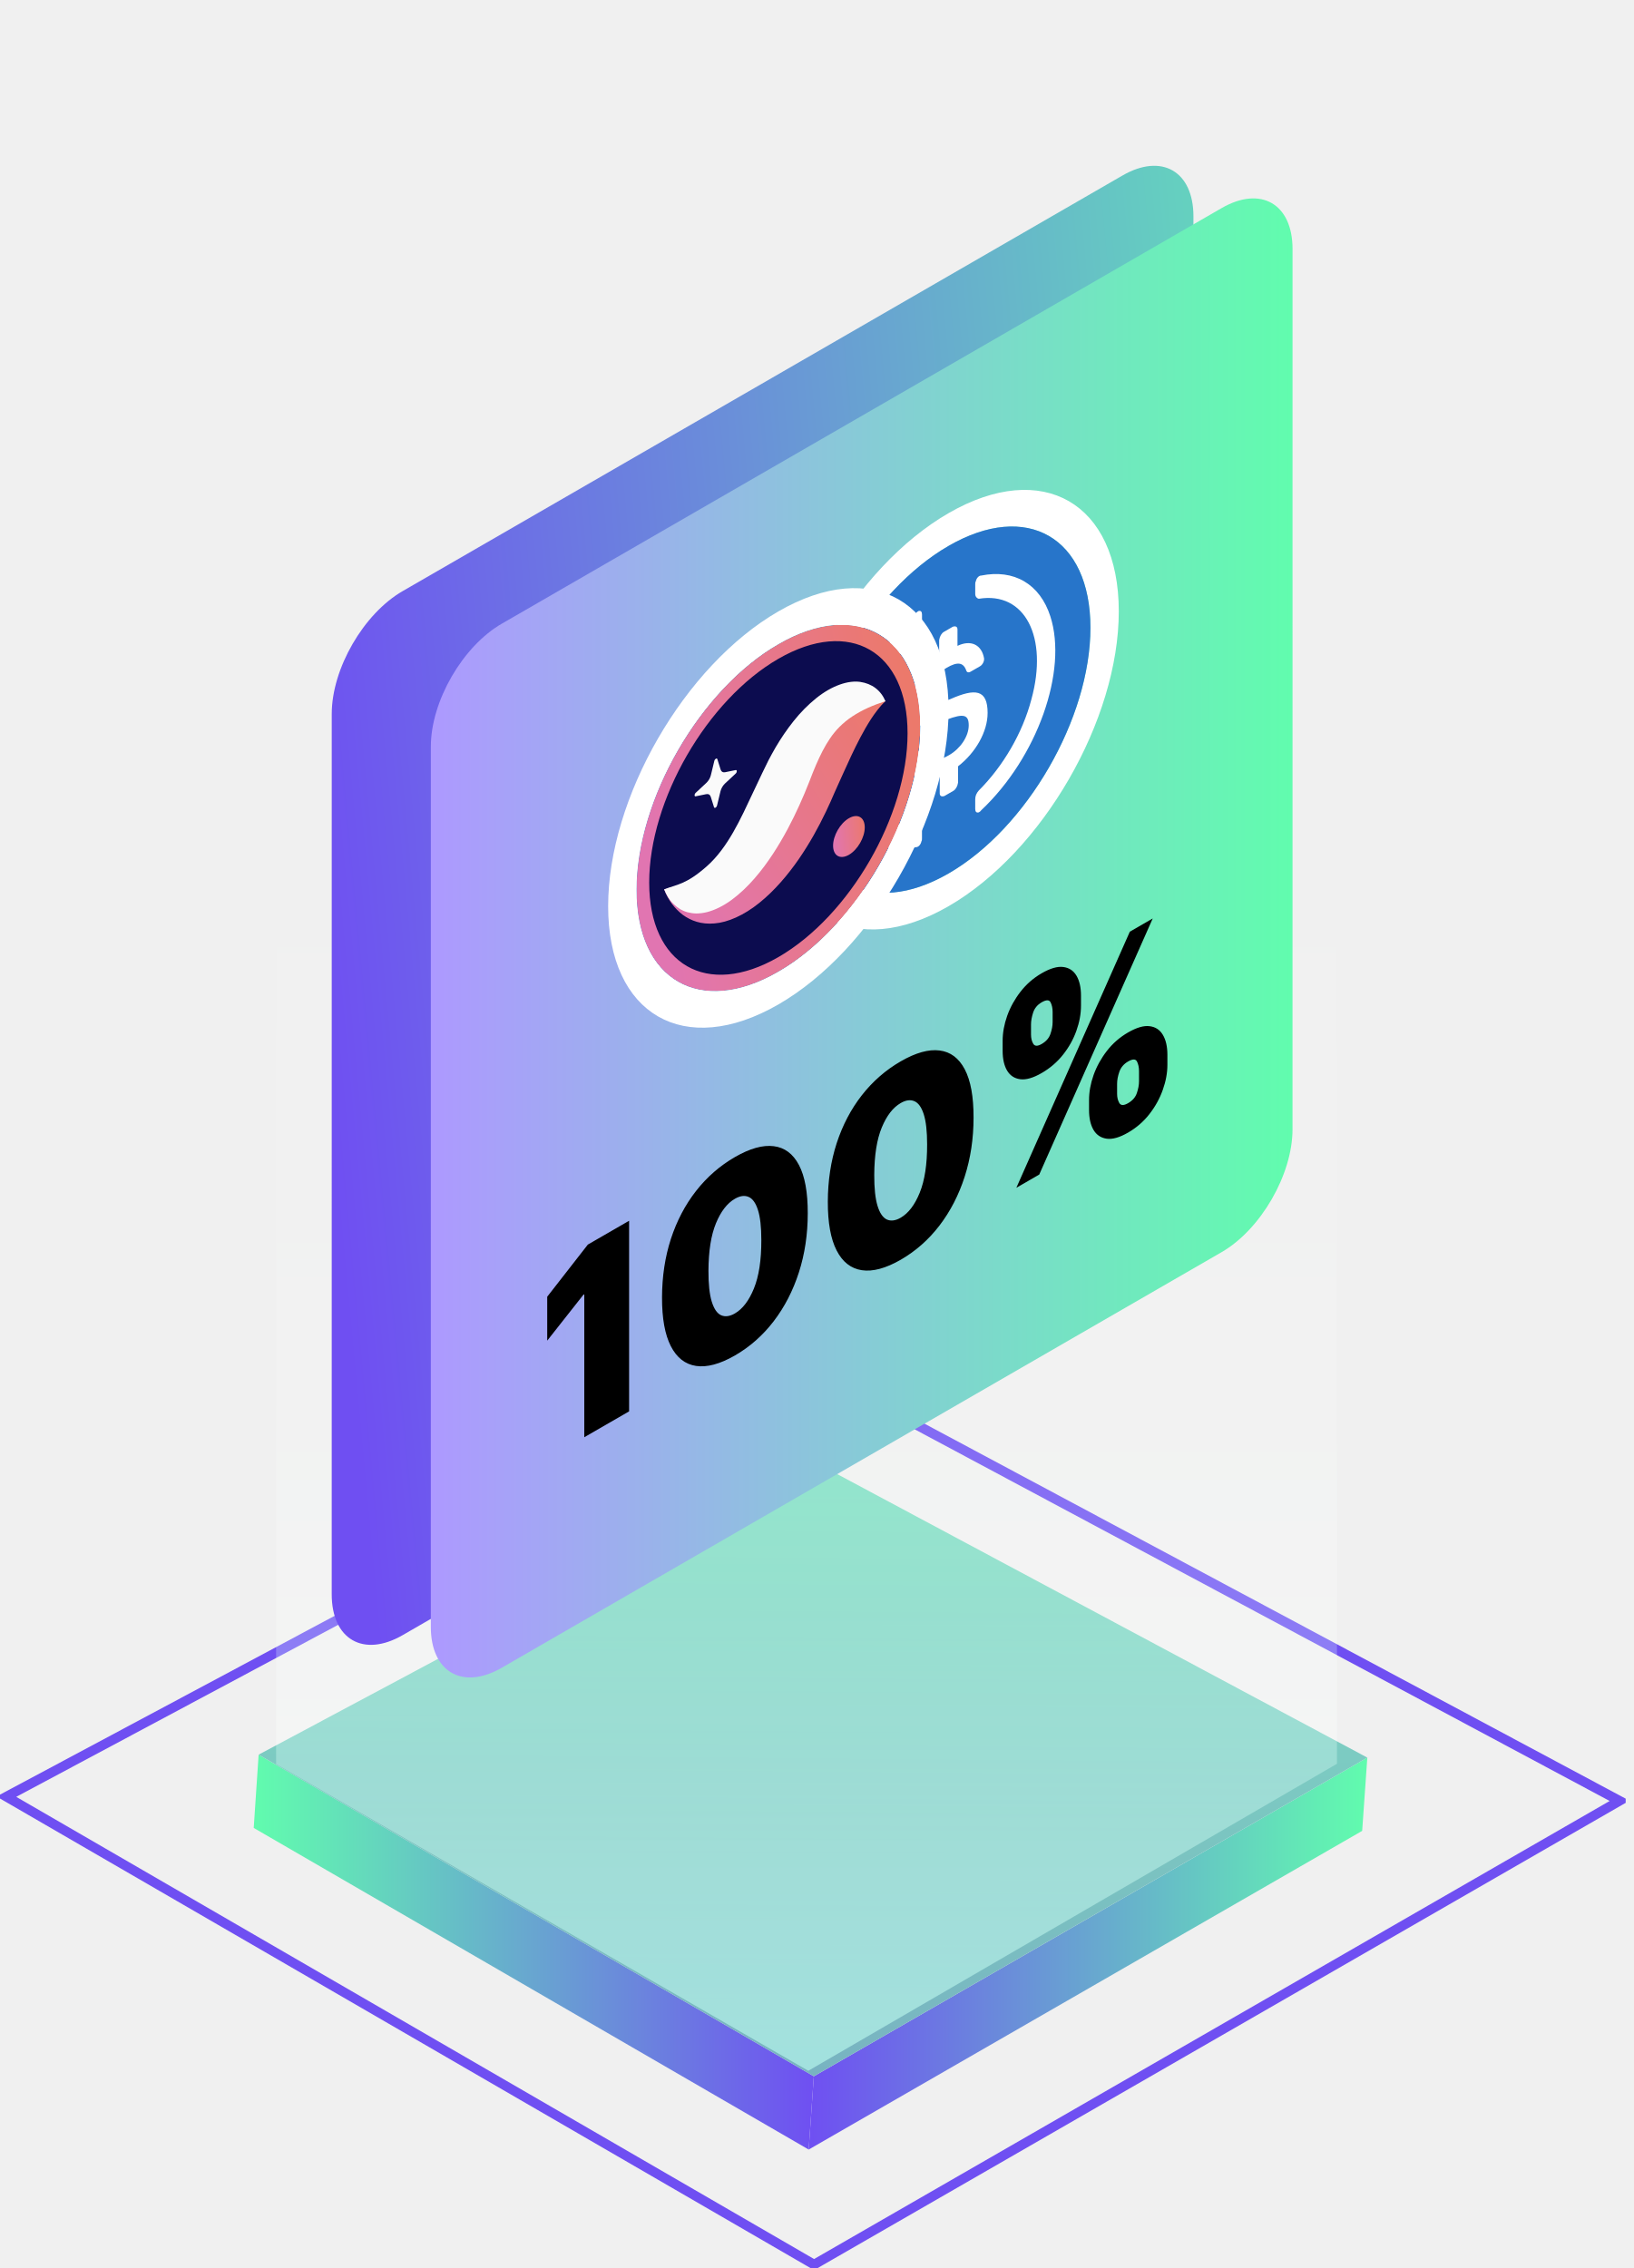
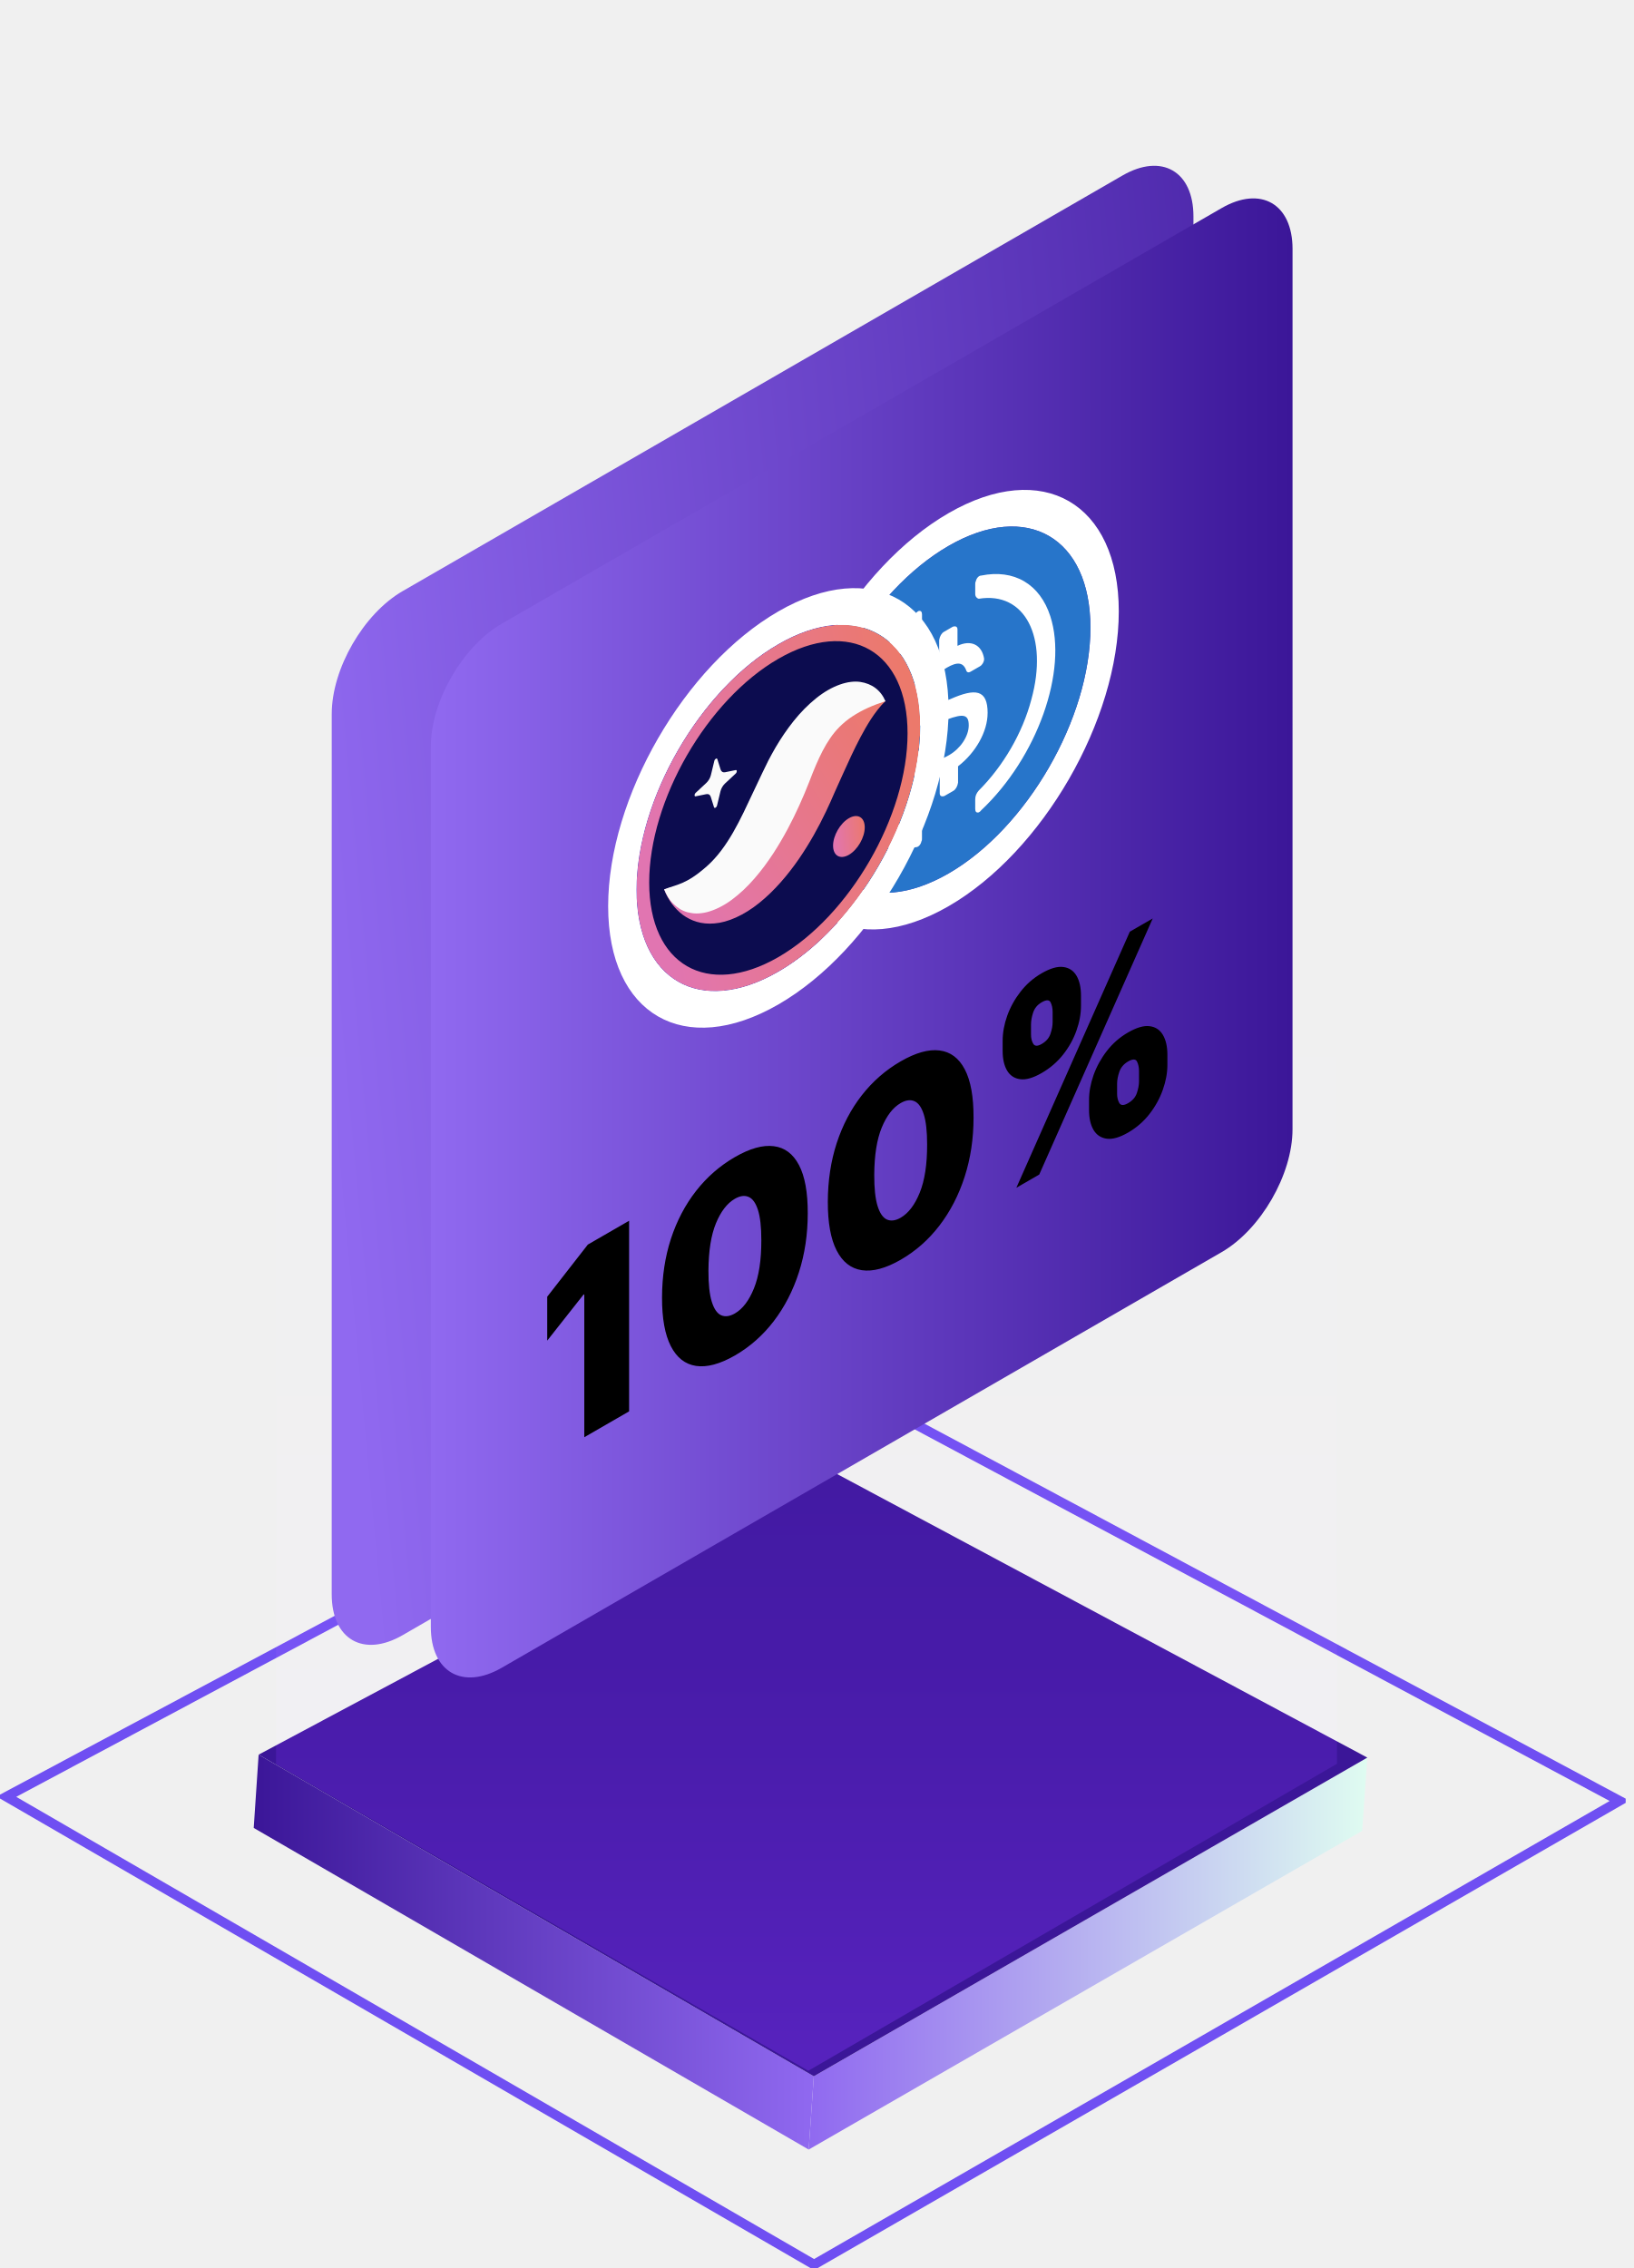
<svg xmlns="http://www.w3.org/2000/svg" width="170" height="236" viewBox="0 0 170 236" fill="none">
-   <g clip-path="url(#clip0_173_110)">
+   <g clip-path="url(#clip0_2506_22078)">
    <path d="M0.663 186.955L84.703 235.644L168.513 187.387L84.218 142.307L0.663 186.955Z" stroke="#6F4FF2" stroke-miterlimit="10" />
-     <path d="M142.267 182.889L141.732 190.513L84.142 223.675L84.677 216.052L142.267 182.889Z" fill="url(#paint0_linear_173_110)" />
-     <path d="M84.677 216.051L84.142 223.675L26.399 190.208L26.909 182.584L84.677 216.051Z" fill="url(#paint1_linear_173_110)" />
-     <path d="M26.909 182.584L84.677 216.052L142.267 182.889L84.346 151.912L26.909 182.584Z" fill="url(#paint2_linear_173_110)" />
-     <path style="mix-blend-mode:screen" d="M83.767 45L28.727 76.946V183.566L84.103 215.478L139.109 183.532V76.946L83.767 45Z" fill="url(#paint3_linear_173_110)" />
-     <rect width="103.53" height="108.642" rx="8.522" transform="matrix(0.866009 -0.500028 -3.18609e-05 1 34.5176 65.7676)" fill="url(#paint4_linear_173_110)" />
-     <rect width="103.53" height="108.642" rx="8.522" transform="matrix(0.866009 -0.500028 -3.18609e-05 1 44.8291 69.1606)" fill="url(#paint5_linear_173_110)" />
-     <rect x="1.476" y="0.852" width="37.492" height="37.492" rx="18.746" transform="matrix(0.866009 -0.500028 -3.18631e-05 1 81.1851 64.3591)" stroke="white" stroke-width="3.409" />
-     <g clip-path="url(#clip1_173_110)">
-       <g clip-path="url(#clip2_173_110)">
-         <g clip-path="url(#clip3_173_110)">
-           <path d="M98.7 90.889C100.64 89.775 102.561 88.228 104.354 86.339C106.147 84.449 107.776 82.253 109.148 79.877C110.519 77.502 111.606 74.993 112.346 72.496C113.087 69.998 113.465 67.561 113.461 65.324C113.465 63.081 113.087 61.081 112.347 59.438C111.607 57.795 110.52 56.542 109.148 55.75C107.777 54.959 106.148 54.644 104.355 54.824C102.562 55.005 100.641 55.677 98.701 56.803C96.762 57.917 94.84 59.464 93.047 61.353C91.254 63.243 89.625 65.439 88.254 67.814C86.882 70.19 85.795 72.699 85.055 75.196C84.315 77.694 83.936 80.131 83.941 82.368C83.936 84.611 84.315 86.611 85.055 88.254C85.795 89.897 86.882 91.15 88.253 91.942C89.625 92.734 91.254 93.048 93.046 92.868C94.839 92.687 96.761 92.015 98.7 90.889Z" fill="#2775CA" />
-           <path d="M102.76 74.201C102.761 71.715 101.469 71.606 98.886 72.745C97.041 73.527 96.672 73.171 96.672 72.177C96.672 71.183 97.287 70.186 98.517 69.476C99.624 68.837 100.239 68.907 100.547 69.795C100.578 69.88 100.637 69.936 100.714 69.954C100.791 69.973 100.883 69.955 100.977 69.901L101.961 69.334C102.018 69.302 102.074 69.258 102.127 69.203C102.18 69.148 102.228 69.084 102.268 69.014C102.309 68.944 102.341 68.87 102.362 68.797C102.383 68.724 102.393 68.653 102.392 68.588L102.392 68.519C102.273 67.819 101.937 67.31 101.436 67.072C100.936 66.835 100.299 66.882 99.624 67.206L99.624 65.501C99.624 65.218 99.44 65.111 99.132 65.218L98.21 65.75C97.964 65.892 97.779 66.212 97.718 66.602L97.718 68.238C95.873 69.588 94.707 71.681 94.707 73.454C94.707 75.798 95.936 76.011 98.519 74.874C100.241 74.235 100.794 74.342 100.794 75.478C100.794 76.613 99.934 77.892 98.765 78.567C97.166 79.49 96.613 79.029 96.428 78.07C96.369 77.82 96.182 77.785 95.998 77.892L94.947 78.499C94.89 78.53 94.834 78.575 94.781 78.629C94.728 78.685 94.68 78.749 94.64 78.819C94.6 78.888 94.568 78.962 94.547 79.035C94.526 79.109 94.516 79.18 94.517 79.245L94.517 79.313C94.763 80.943 95.747 81.656 97.776 80.84L97.776 82.544C97.776 82.828 97.961 82.934 98.268 82.828L99.191 82.295C99.437 82.153 99.621 81.834 99.683 81.443L99.683 79.739C101.528 78.318 102.758 76.116 102.758 74.199L102.76 74.201Z" fill="white" />
-           <path d="M95.564 85.812C90.767 86.593 88.307 81.835 90.091 75.337C91.013 71.822 93.043 68.378 95.564 65.857C95.811 65.573 95.933 65.289 95.933 64.934L95.933 63.94C95.933 63.655 95.811 63.513 95.564 63.584C95.505 63.618 95.38 63.691 95.318 63.794C89.476 69.298 86.278 78.317 88.123 83.998C88.658 85.638 89.592 86.871 90.844 87.594C92.096 88.317 93.63 88.508 95.317 88.153C95.564 88.153 95.81 87.869 95.871 87.549C95.93 87.447 95.93 87.373 95.93 87.231L95.93 86.237C95.933 86.023 95.749 85.847 95.564 85.812ZM102.083 59.891C101.837 59.891 101.591 60.175 101.53 60.495C101.471 60.597 101.471 60.671 101.471 60.813L101.471 61.807C101.471 62.092 101.655 62.269 101.84 62.305C106.636 61.523 109.096 66.281 107.313 72.779C106.39 76.295 104.361 79.739 101.839 82.26C101.593 82.544 101.47 82.828 101.47 83.183L101.47 84.177C101.47 84.461 101.593 84.603 101.839 84.532C101.898 84.498 102.024 84.425 102.085 84.322C107.93 78.817 111.125 69.799 109.281 64.118C108.747 62.469 107.815 61.225 106.563 60.49C105.312 59.755 103.777 59.55 102.086 59.892L102.083 59.891Z" fill="white" />
+     <path d="M142.267 182.889L141.731 190.512L84.142 223.675L84.677 216.051L142.267 182.889Z" fill="url(#paint0_linear_2506_22078)" />
+     <path d="M84.677 216.051L84.142 223.675L26.399 190.208L26.909 182.584L84.677 216.051Z" fill="url(#paint1_linear_2506_22078)" />
+     <path d="M26.909 182.584L84.677 216.052L142.267 182.889L84.346 151.912L26.909 182.584Z" fill="url(#paint2_linear_2506_22078)" />
+     <path style="mix-blend-mode:screen" d="M83.767 45L28.727 76.946V183.566L84.103 215.478L139.109 183.532V76.946L83.767 45Z" fill="url(#paint3_linear_2506_22078)" />
+     <rect width="103.53" height="108.642" rx="8.522" transform="matrix(0.866009 -0.500028 -3.18609e-05 1 34.5176 65.7676)" fill="url(#paint4_linear_2506_22078)" />
+     <rect width="103.53" height="108.642" rx="8.522" transform="matrix(0.866009 -0.500028 -3.18609e-05 1 44.8292 69.1602)" fill="url(#paint5_linear_2506_22078)" />
+     <rect x="1.476" y="0.852" width="37.492" height="37.492" rx="18.746" transform="matrix(0.866009 -0.500028 -3.18631e-05 1 81.1853 64.3591)" stroke="white" stroke-width="3.409" />
+     <g clip-path="url(#clip1_2506_22078)">
+       <g clip-path="url(#clip2_2506_22078)">
+         <g clip-path="url(#clip3_2506_22078)">
+           <path d="M98.701 90.889C100.64 89.775 102.562 88.228 104.355 86.338C106.147 84.448 107.776 82.253 109.148 79.877C110.52 77.501 111.607 74.993 112.347 72.495C113.087 69.998 113.466 67.56 113.461 65.323C113.466 63.081 113.087 61.081 112.347 59.438C111.607 57.795 110.52 56.542 109.149 55.75C107.777 54.958 106.148 54.643 104.356 54.824C102.563 55.005 100.641 55.677 98.702 56.802C96.762 57.916 94.841 59.463 93.048 61.353C91.255 63.242 89.626 65.438 88.254 67.814C86.883 70.19 85.796 72.698 85.055 75.196C84.315 77.694 83.937 80.131 83.941 82.368C83.937 84.61 84.315 86.61 85.055 88.253C85.795 89.896 86.882 91.15 88.254 91.941C89.625 92.733 91.254 93.048 93.047 92.867C94.84 92.687 96.761 92.014 98.701 90.889Z" fill="#2775CA" />
+           <path d="M102.761 74.199C102.761 71.714 101.469 71.605 98.886 72.744C97.041 73.525 96.672 73.17 96.672 72.176C96.672 71.182 97.287 70.184 98.517 69.474C99.624 68.835 100.239 68.906 100.547 69.794C100.579 69.879 100.637 69.934 100.714 69.953C100.791 69.972 100.883 69.953 100.977 69.9L101.961 69.332C102.018 69.301 102.074 69.256 102.127 69.201C102.18 69.147 102.228 69.082 102.269 69.013C102.309 68.943 102.341 68.869 102.362 68.796C102.383 68.722 102.393 68.651 102.392 68.586L102.392 68.518C102.273 67.817 101.937 67.308 101.436 67.071C100.936 66.833 100.299 66.88 99.624 67.204L99.624 65.5C99.624 65.216 99.44 65.109 99.132 65.216L98.21 65.749C97.964 65.891 97.779 66.21 97.718 66.601L97.718 68.237C95.873 69.587 94.707 71.68 94.707 73.452C94.707 75.796 95.936 76.009 98.519 74.873C100.241 74.234 100.795 74.34 100.795 75.476C100.795 76.612 99.934 77.891 98.765 78.566C97.166 79.489 96.613 79.027 96.428 78.068C96.369 77.819 96.183 77.784 95.998 77.891L94.948 78.497C94.891 78.529 94.834 78.573 94.781 78.628C94.728 78.683 94.68 78.747 94.64 78.817C94.6 78.887 94.568 78.961 94.547 79.034C94.526 79.107 94.516 79.178 94.517 79.243L94.517 79.311C94.763 80.942 95.747 81.655 97.776 80.838L97.776 82.543C97.776 82.826 97.961 82.933 98.268 82.826L99.191 82.294C99.437 82.151 99.621 81.832 99.683 81.442L99.683 79.737C101.528 78.317 102.758 76.115 102.758 74.198L102.761 74.199Z" fill="white" />
+           <path d="M95.564 85.811C90.767 86.593 88.307 81.835 90.091 75.337C91.013 71.821 93.043 68.377 95.564 65.857C95.811 65.572 95.933 65.288 95.933 64.933L95.933 63.939C95.933 63.655 95.811 63.512 95.564 63.584C95.505 63.618 95.38 63.69 95.318 63.794C89.476 69.298 86.278 78.317 88.123 83.998C88.659 85.637 89.592 86.87 90.844 87.593C92.096 88.316 93.63 88.508 95.317 88.153C95.564 88.152 95.81 87.868 95.871 87.549C95.93 87.446 95.93 87.373 95.93 87.23L95.93 86.236C95.933 86.022 95.749 85.847 95.564 85.811ZM102.084 59.891C101.837 59.891 101.591 60.175 101.53 60.495C101.471 60.597 101.471 60.67 101.471 60.813L101.471 61.807C101.471 62.091 101.656 62.268 101.84 62.304C106.637 61.522 109.097 66.281 107.313 72.779C106.39 76.294 104.361 79.738 101.839 82.259C101.593 82.543 101.47 82.827 101.47 83.182L101.47 84.177C101.47 84.46 101.593 84.603 101.839 84.532C101.898 84.498 102.024 84.425 102.085 84.321C107.93 78.816 111.126 69.799 109.281 64.117C108.747 62.468 107.815 61.224 106.563 60.489C105.312 59.754 103.777 59.549 102.086 59.892L102.084 59.891Z" fill="white" />
        </g>
      </g>
    </g>
-     <rect x="1.476" y="0.852" width="37.492" height="37.492" rx="18.746" transform="matrix(0.866009 -0.500028 -3.18631e-05 1 63.4751 74.5847)" stroke="white" stroke-width="3.409" />
-     <g clip-path="url(#clip4_173_110)">
-       <g clip-path="url(#clip5_173_110)">
-         <g clip-path="url(#clip6_173_110)">
-           <mask id="mask0_173_110" style="mask-type:luminance" maskUnits="userSpaceOnUse" x="66" y="58" width="30" height="52">
-             <path d="M95.749 58.506L66.229 75.551L66.228 109.638L95.748 92.593L95.749 58.506Z" fill="white" />
+     <rect x="1.476" y="0.852" width="37.492" height="37.492" rx="18.746" transform="matrix(0.866009 -0.500028 -3.18631e-05 1 63.4752 74.5837)" stroke="white" stroke-width="3.409" />
+     <g clip-path="url(#clip4_2506_22078)">
+       <g clip-path="url(#clip5_2506_22078)">
+         <g clip-path="url(#clip6_2506_22078)">
+           <mask id="mask0_2506_22078" style="mask-type:luminance" maskUnits="userSpaceOnUse" x="66" y="58" width="30" height="52">
+             <path d="M95.748 58.506L66.228 75.551L66.227 109.638L95.747 92.593L95.748 58.506Z" fill="white" />
          </mask>
-           <g mask="url(#mask0_173_110)">
-             <path d="M66.228 92.594C66.228 102.007 72.836 105.822 80.988 101.116C89.139 96.409 95.748 84.963 95.748 75.55C95.749 66.137 89.14 62.322 80.989 67.029C72.837 71.735 66.229 83.181 66.228 92.594Z" fill="#0C0C4F" />
-             <path fill-rule="evenodd" clip-rule="evenodd" d="M66.228 92.594C66.229 83.181 72.837 71.735 80.989 67.029C89.14 62.322 95.749 66.137 95.748 75.55C95.748 84.963 89.139 96.409 80.988 101.116C72.836 105.822 66.228 102.007 66.228 92.594ZM80.989 68.551C73.565 72.837 67.547 83.261 67.547 91.833C67.547 100.405 73.564 103.879 80.988 99.593C88.411 95.307 94.429 84.883 94.43 76.311C94.43 67.739 88.412 64.265 80.989 68.551Z" fill="url(#paint6_linear_173_110)" />
-             <path fill-rule="evenodd" clip-rule="evenodd" d="M74.607 83.821L74.964 82.341C75.037 82.04 75.214 81.736 75.439 81.526L76.548 80.493C76.701 80.35 76.702 80.099 76.55 80.13L75.446 80.355C75.222 80.4 75.048 80.297 74.978 80.077L74.638 78.993C74.591 78.843 74.375 78.966 74.325 79.171L73.968 80.651C73.896 80.952 73.719 81.256 73.493 81.466L72.385 82.499C72.231 82.642 72.229 82.893 72.382 82.862L73.486 82.637C73.71 82.591 73.884 82.695 73.954 82.916L74.294 83.999C74.341 84.149 74.558 84.026 74.607 83.821Z" fill="#FAFAFA" />
-             <path fill-rule="evenodd" clip-rule="evenodd" d="M92.13 72.961C91.673 72.635 90.96 72.715 90.266 72.979C89.567 73.252 88.834 73.687 88.144 74.227C86.748 75.306 85.479 76.706 84.373 78.168C83.798 78.904 83.308 79.655 82.801 80.424C82.556 80.806 82.333 81.192 82.101 81.579L81.466 82.674C80.777 83.905 80.097 85.055 79.439 86.063C78.779 87.07 78.162 87.901 77.554 88.584C76.946 89.269 76.295 89.84 75.447 90.361C74.607 90.88 73.613 91.279 72.549 91.605C71.48 91.934 70.357 92.172 69.102 92.544C69.54 93.693 70.199 94.552 71.046 95.196C71.902 95.815 72.971 96.213 74.345 96.087C75.699 95.987 77.4 95.25 78.991 93.962C80.586 92.686 81.986 91.025 83.118 89.386C84.252 87.736 85.17 86.072 85.944 84.445C86.157 83.996 86.27 83.749 86.425 83.405L86.852 82.427C87.149 81.804 87.419 81.133 87.713 80.516C88.289 79.246 88.857 77.981 89.517 76.737C89.849 76.107 90.2 75.486 90.613 74.845C90.819 74.529 91.042 74.209 91.289 73.893C91.54 73.561 91.804 73.263 92.13 72.961Z" fill="url(#paint7_linear_173_110)" />
-             <path fill-rule="evenodd" clip-rule="evenodd" d="M92.13 72.962C91.639 71.814 90.726 71.137 89.501 70.956C88.283 70.78 86.592 71.308 84.916 72.658C84.088 73.321 83.285 74.14 82.582 75.021C81.881 75.898 81.253 76.829 80.709 77.753C80.438 78.215 80.191 78.677 79.947 79.139L79.312 80.439L78.332 82.508C77.084 85.163 75.738 88.206 73.531 90.152C71.364 92.063 70.425 92.022 69.102 92.544C69.344 93.125 69.644 93.652 70.049 94.034C70.448 94.432 70.919 94.75 71.504 94.918C71.8 94.991 72.112 95.05 72.459 95.053C72.804 95.051 73.176 95.008 73.573 94.909C74.364 94.703 75.254 94.277 76.115 93.645C76.977 93.014 77.801 92.223 78.521 91.389C79.247 90.555 79.879 89.684 80.443 88.825C81.565 87.102 82.437 85.41 83.174 83.783C83.545 82.968 83.882 82.162 84.193 81.37L84.559 80.429C84.671 80.152 84.784 79.872 84.899 79.606C85.364 78.536 85.818 77.63 86.369 76.829C86.913 76.02 87.67 75.217 88.682 74.548C89.689 73.88 90.852 73.368 92.13 72.962Z" fill="#FAFAFA" />
-             <path fill-rule="evenodd" clip-rule="evenodd" d="M86.681 87.996C86.681 89.047 87.419 89.473 88.329 88.948C89.239 88.422 89.976 87.144 89.976 86.093C89.976 85.043 89.239 84.616 88.329 85.141C87.419 85.666 86.681 86.945 86.681 87.996Z" fill="url(#paint8_linear_173_110)" />
+           <g mask="url(#mask0_2506_22078)">
+             <path d="M66.228 92.594C66.228 102.007 72.835 105.822 80.987 101.116C89.139 96.409 95.747 84.963 95.748 75.55C95.748 66.137 89.14 62.322 80.988 67.029C72.837 71.735 66.228 83.181 66.228 92.594Z" fill="#0C0C4F" />
+             <path fill-rule="evenodd" clip-rule="evenodd" d="M66.228 92.594C66.228 83.181 72.837 71.735 80.988 67.029C89.14 62.322 95.748 66.137 95.748 75.55C95.747 84.963 89.139 96.409 80.987 101.116C72.835 105.822 66.228 102.007 66.228 92.594ZM80.988 68.551C73.565 72.837 67.547 83.261 67.546 91.833C67.546 100.405 73.564 103.879 80.987 99.593C88.411 95.307 94.429 84.883 94.429 76.311C94.43 67.739 88.412 64.265 80.988 68.551Z" fill="url(#paint6_linear_2506_22078)" />
+             <path fill-rule="evenodd" clip-rule="evenodd" d="M74.606 83.822L74.963 82.342C75.036 82.041 75.213 81.737 75.438 81.527L76.547 80.493C76.7 80.351 76.702 80.1 76.549 80.131L75.446 80.356C75.222 80.401 75.047 80.298 74.978 80.078L74.637 78.994C74.591 78.844 74.374 78.967 74.325 79.172L73.968 80.652C73.895 80.953 73.718 81.257 73.493 81.467L72.384 82.5C72.23 82.643 72.229 82.894 72.381 82.863L73.485 82.638C73.709 82.592 73.884 82.697 73.953 82.917L74.293 84C74.34 84.15 74.557 84.027 74.606 83.822Z" fill="#FAFAFA" />
+             <path fill-rule="evenodd" clip-rule="evenodd" d="M92.13 72.961C91.673 72.635 90.959 72.715 90.266 72.979C89.567 73.252 88.834 73.687 88.144 74.227C86.748 75.306 85.479 76.706 84.373 78.168C83.798 78.904 83.308 79.655 82.8 80.424C82.556 80.806 82.333 81.192 82.1 81.579L81.466 82.674C80.776 83.905 80.097 85.055 79.439 86.063C78.779 87.07 78.162 87.901 77.553 88.584C76.945 89.269 76.295 89.84 75.447 90.361C74.607 90.88 73.612 91.279 72.549 91.605C71.48 91.934 70.357 92.172 69.102 92.544C69.54 93.693 70.199 94.552 71.046 95.196C71.902 95.815 72.971 96.213 74.345 96.087C75.699 95.987 77.4 95.25 78.991 93.962C80.586 92.686 81.986 91.025 83.117 89.386C84.252 87.736 85.17 86.072 85.943 84.445C86.157 83.996 86.27 83.749 86.424 83.405L86.852 82.427C87.149 81.804 87.419 81.133 87.713 80.516C88.289 79.246 88.857 77.981 89.517 76.737C89.849 76.107 90.199 75.486 90.613 74.845C90.819 74.529 91.042 74.209 91.289 73.893C91.539 73.561 91.804 73.263 92.13 72.961Z" fill="url(#paint7_linear_2506_22078)" />
+             <path fill-rule="evenodd" clip-rule="evenodd" d="M92.13 72.963C91.639 71.815 90.726 71.138 89.501 70.957C88.283 70.781 86.592 71.309 84.915 72.659C84.088 73.322 83.285 74.141 82.581 75.022C81.88 75.899 81.252 76.83 80.709 77.754C80.437 78.216 80.191 78.678 79.946 79.14L79.312 80.44L78.332 82.509C77.083 85.164 75.738 88.207 73.531 90.153C71.364 92.064 70.424 92.022 69.102 92.545C69.344 93.126 69.643 93.653 70.049 94.035C70.448 94.433 70.918 94.751 71.504 94.919C71.799 94.992 72.112 95.051 72.458 95.054C72.803 95.052 73.176 95.01 73.573 94.91C74.363 94.704 75.253 94.278 76.115 93.646C76.977 93.015 77.801 92.224 78.521 91.39C79.246 90.556 79.878 89.685 80.443 88.826C81.564 87.103 82.437 85.41 83.174 83.784C83.545 82.969 83.881 82.162 84.192 81.371L84.559 80.43C84.671 80.153 84.784 79.873 84.899 79.607C85.363 78.537 85.817 77.632 86.369 76.831C86.912 76.021 87.67 75.218 88.681 74.549C89.689 73.881 90.852 73.368 92.13 72.963Z" fill="#FAFAFA" />
+             <path fill-rule="evenodd" clip-rule="evenodd" d="M86.68 87.995C86.68 89.046 87.418 89.472 88.328 88.947C89.238 88.421 89.975 87.143 89.975 86.092C89.975 85.041 89.238 84.615 88.328 85.14C87.418 85.666 86.68 86.944 86.68 87.995Z" fill="url(#paint8_linear_2506_22078)" />
          </g>
        </g>
      </g>
    </g>
-     <path d="M65.457 127.029L65.457 146.861L60.794 149.554L60.794 134.679L60.694 134.737L56.937 139.502L56.937 134.931L61.163 129.508L65.457 127.029ZM76.464 141.048C74.904 141.942 73.556 142.304 72.421 142.133C71.287 141.962 70.412 141.276 69.797 140.075C69.182 138.874 68.877 137.185 68.883 135.006C68.888 132.82 69.196 130.79 69.805 128.915C70.42 127.036 71.293 125.373 72.422 123.927C73.557 122.478 74.904 121.303 76.464 120.402C78.024 119.502 79.371 119.124 80.506 119.269C81.641 119.408 82.516 120.061 83.131 121.23C83.746 122.398 84.051 124.072 84.045 126.251C84.045 128.44 83.737 130.489 83.123 132.4C82.507 134.311 81.632 136.008 80.497 137.489C79.368 138.961 78.023 140.148 76.464 141.048ZM76.464 136.671C77.269 136.206 77.928 135.341 78.443 134.076C78.963 132.801 79.22 131.122 79.215 129.04C79.215 127.678 79.097 126.632 78.862 125.903C78.628 125.173 78.303 124.721 77.89 124.547C77.476 124.366 77.001 124.431 76.464 124.741C75.659 125.205 75.002 126.056 74.493 127.292C73.984 128.529 73.725 130.17 73.713 132.217C73.708 133.608 73.822 134.684 74.057 135.446C74.292 136.201 74.616 136.673 75.03 136.86C75.449 137.044 75.927 136.981 76.464 136.671ZM93.714 131.088C92.154 131.982 90.807 132.344 89.672 132.173C88.537 132.001 87.662 131.316 87.047 130.115C86.432 128.914 86.128 127.224 86.133 125.045C86.139 122.86 86.447 120.83 87.056 118.954C87.671 117.075 88.543 115.413 89.673 113.967C90.808 112.518 92.155 111.343 93.715 110.442C95.275 109.541 96.622 109.164 97.757 109.309C98.892 109.447 99.767 110.101 100.382 111.27C100.997 112.438 101.301 114.112 101.296 116.291C101.296 118.479 100.988 120.529 100.373 122.44C99.758 124.351 98.883 126.047 97.748 127.529C96.619 129.001 95.274 130.187 93.714 131.088ZM93.714 126.711C94.519 126.246 95.179 125.381 95.694 124.115C96.213 122.84 96.471 121.162 96.465 119.08C96.465 117.718 96.348 116.672 96.113 115.942C95.878 115.213 95.554 114.761 95.14 114.587C94.727 114.406 94.251 114.47 93.715 114.78C92.91 115.245 92.253 116.096 91.744 117.332C91.235 118.568 90.975 120.21 90.964 122.256C90.958 123.647 91.073 124.724 91.308 125.486C91.542 126.241 91.867 126.712 92.28 126.9C92.7 127.084 93.178 127.021 93.714 126.711ZM113.313 115.511L113.313 114.465C113.313 113.626 113.47 112.761 113.783 111.87C114.102 110.975 114.563 110.138 115.167 109.357C115.77 108.575 116.506 107.935 117.372 107.434C118.261 106.921 119.008 106.703 119.611 106.781C120.221 106.855 120.682 107.157 120.995 107.686C121.308 108.215 121.465 108.906 121.465 109.758L121.465 110.804C121.465 111.643 121.305 112.51 120.986 113.404C120.673 114.295 120.212 115.133 119.603 115.917C118.993 116.702 118.25 117.347 117.372 117.854C116.494 118.361 115.753 118.572 115.15 118.488C114.546 118.405 114.087 118.098 113.774 117.569C113.467 117.036 113.313 116.35 113.313 115.511ZM116.232 112.78L116.232 113.826C116.232 114.194 116.31 114.513 116.466 114.784C116.628 115.046 116.93 115.049 117.372 114.794C117.836 114.526 118.141 114.176 118.286 113.743C118.437 113.307 118.513 112.896 118.513 112.509L118.513 111.463C118.513 111.075 118.443 110.741 118.303 110.46C118.163 110.18 117.853 110.178 117.372 110.456C116.93 110.711 116.629 111.066 116.466 111.521C116.31 111.973 116.232 112.392 116.232 112.78ZM104.323 109.352L104.323 108.306C104.323 107.454 104.483 106.581 104.801 105.687C105.126 104.789 105.59 103.953 106.194 103.179C106.797 102.404 107.527 101.77 108.382 101.276C109.271 100.762 110.018 100.544 110.622 100.622C111.231 100.696 111.692 100.998 112.005 101.527C112.318 102.057 112.475 102.747 112.475 103.6L112.475 104.645C112.475 105.498 112.315 106.368 111.997 107.255C111.684 108.14 111.222 108.968 110.613 109.739C110.004 110.511 109.26 111.15 108.382 111.657C107.504 112.164 106.764 112.378 106.16 112.301C105.556 112.223 105.098 111.923 104.785 111.4C104.477 110.874 104.323 110.191 104.323 109.352ZM107.275 106.602L107.275 107.648C107.275 108.035 107.354 108.358 107.51 108.616C107.667 108.874 107.957 108.881 108.382 108.635C108.846 108.367 109.151 108.017 109.296 107.585C109.447 107.149 109.523 106.737 109.523 106.35L109.523 105.304C109.523 104.917 109.453 104.583 109.313 104.302C109.174 104.021 108.863 104.019 108.382 104.297C107.941 104.552 107.644 104.91 107.493 105.372C107.348 105.824 107.275 106.234 107.275 106.602ZM105.749 123.597L117.557 96.947L119.939 95.572L108.13 122.222L105.749 123.597Z" fill="black" />
+     <path d="M65.457 127.028L65.457 146.861L60.794 149.553L60.794 134.679L60.694 134.737L56.937 139.501L56.937 134.931L61.163 129.507L65.457 127.028ZM76.464 141.048C74.904 141.942 73.556 142.303 72.421 142.132C71.287 141.961 70.412 141.275 69.797 140.075C69.182 138.874 68.877 137.184 68.883 135.005C68.888 132.82 69.196 130.79 69.805 128.914C70.421 127.035 71.293 125.373 72.422 123.927C73.557 122.477 74.904 121.302 76.464 120.402C78.024 119.501 79.372 119.123 80.507 119.269C81.641 119.407 82.516 120.061 83.131 121.23C83.746 122.398 84.051 124.072 84.045 126.251C84.045 128.439 83.738 130.489 83.123 132.4C82.507 134.311 81.632 136.007 80.498 137.489C79.368 138.961 78.023 140.147 76.464 141.048ZM76.464 136.671C77.269 136.206 77.929 135.341 78.443 134.075C78.963 132.8 79.22 131.122 79.215 129.04C79.215 127.677 79.097 126.632 78.863 125.902C78.628 125.173 78.304 124.721 77.89 124.546C77.476 124.366 77.001 124.43 76.464 124.74C75.659 125.205 75.002 126.056 74.493 127.292C73.985 128.528 73.725 130.17 73.713 132.216C73.708 133.607 73.822 134.684 74.057 135.446C74.292 136.201 74.616 136.672 75.03 136.859C75.449 137.043 75.927 136.98 76.464 136.671ZM93.714 131.087C92.154 131.982 90.807 132.343 89.672 132.172C88.537 132.001 87.662 131.315 87.047 130.114C86.432 128.914 86.128 127.224 86.133 125.045C86.139 122.86 86.447 120.829 87.056 118.954C87.671 117.075 88.543 115.413 89.673 113.966C90.808 112.517 92.155 111.342 93.715 110.441C95.275 109.541 96.622 109.163 97.757 109.308C98.892 109.447 99.767 110.101 100.382 111.269C100.997 112.438 101.301 114.111 101.296 116.29C101.296 118.479 100.988 120.528 100.373 122.439C99.758 124.35 98.883 126.047 97.748 127.528C96.619 129 95.274 130.187 93.714 131.087ZM93.714 126.71C94.519 126.245 95.179 125.38 95.694 124.115C96.214 122.84 96.471 121.161 96.465 119.079C96.465 117.717 96.348 116.671 96.113 115.942C95.878 115.212 95.554 114.76 95.14 114.586C94.727 114.405 94.251 114.47 93.715 114.78C92.91 115.245 92.253 116.095 91.744 117.331C91.235 118.568 90.975 120.209 90.964 122.256C90.958 123.647 91.073 124.724 91.308 125.485C91.542 126.241 91.867 126.712 92.28 126.899C92.7 127.083 93.178 127.02 93.714 126.71ZM113.313 115.51L113.313 114.464C113.313 113.625 113.47 112.76 113.783 111.869C114.102 110.975 114.563 110.137 115.167 109.356C115.771 108.575 116.506 107.934 117.372 107.434C118.261 106.921 119.008 106.703 119.611 106.78C120.221 106.854 120.682 107.156 120.995 107.685C121.308 108.215 121.465 108.906 121.465 109.758L121.465 110.804C121.465 111.643 121.305 112.51 120.987 113.404C120.673 114.295 120.212 115.132 119.603 115.917C118.993 116.701 118.25 117.347 117.372 117.854C116.494 118.36 115.753 118.572 115.15 118.488C114.546 118.404 114.087 118.097 113.774 117.568C113.467 117.035 113.313 116.35 113.313 115.51ZM116.232 112.779L116.232 113.825C116.232 114.193 116.31 114.513 116.466 114.784C116.629 115.045 116.93 115.049 117.372 114.794C117.836 114.526 118.141 114.175 118.286 113.743C118.437 113.307 118.513 112.895 118.513 112.508L118.513 111.462C118.513 111.075 118.443 110.741 118.303 110.46C118.163 110.179 117.853 110.178 117.372 110.455C116.931 110.71 116.629 111.065 116.467 111.52C116.31 111.972 116.232 112.392 116.232 112.779ZM104.323 109.352L104.323 108.306C104.324 107.454 104.483 106.58 104.802 105.686C105.126 104.789 105.59 103.953 106.194 103.178C106.798 102.403 107.527 101.769 108.383 101.275C109.272 100.762 110.018 100.544 110.622 100.621C111.231 100.696 111.692 100.997 112.005 101.527C112.318 102.056 112.475 102.747 112.475 103.599L112.475 104.645C112.475 105.497 112.316 106.367 111.997 107.255C111.684 108.139 111.222 108.967 110.613 109.739C110.004 110.51 109.26 111.149 108.382 111.656C107.504 112.163 106.764 112.378 106.16 112.3C105.556 112.223 105.098 111.923 104.785 111.4C104.477 110.874 104.323 110.191 104.323 109.352ZM107.275 106.601L107.275 107.647C107.275 108.035 107.354 108.357 107.51 108.616C107.667 108.874 107.957 108.88 108.382 108.635C108.846 108.367 109.151 108.017 109.296 107.584C109.447 107.148 109.523 106.737 109.523 106.349L109.523 105.304C109.523 104.916 109.453 104.582 109.313 104.301C109.174 104.02 108.863 104.019 108.382 104.297C107.941 104.552 107.644 104.91 107.494 105.371C107.348 105.823 107.275 106.233 107.275 106.601ZM105.749 123.596L117.557 96.946L119.939 95.571L108.13 122.221L105.749 123.596Z" fill="black" />
  </g>
  <defs>
-     <linearGradient id="paint0_linear_173_110" x1="84.142" y1="203.282" x2="142.267" y2="203.282" gradientUnits="userSpaceOnUse">
-       <stop stop-color="#6F4FF2" />
-       <stop offset="1" stop-color="#61FCAE" />
+     <linearGradient id="paint0_linear_2506_22078" x1="84.142" y1="203.282" x2="142.267" y2="203.282" gradientUnits="userSpaceOnUse">
+       <stop stop-color="#9069F0" />
+       <stop offset="1" stop-color="#DFFCF1" />
    </linearGradient>
-     <linearGradient id="paint1_linear_173_110" x1="84.677" y1="203.129" x2="26.399" y2="203.129" gradientUnits="userSpaceOnUse">
-       <stop stop-color="#6F4FF2" />
-       <stop offset="1" stop-color="#61FCAE" />
+     <linearGradient id="paint1_linear_2506_22078" x1="84.677" y1="203.129" x2="26.399" y2="203.129" gradientUnits="userSpaceOnUse">
+       <stop stop-color="#9069F0" />
+       <stop offset="1" stop-color="#3B1698" />
    </linearGradient>
-     <linearGradient id="paint2_linear_173_110" x1="85.453" y1="86.751" x2="81.543" y2="535.973" gradientUnits="userSpaceOnUse">
-       <stop stop-color="#85FFC4" />
-       <stop offset="0.06" stop-color="#83F5C3" />
-       <stop offset="0.16" stop-color="#7FDCC2" />
-       <stop offset="0.29" stop-color="#78B2C1" />
+     <linearGradient id="paint2_linear_2506_22078" x1="85.453" y1="86.751" x2="81.543" y2="535.973" gradientUnits="userSpaceOnUse">
+       <stop stop-color="#3B1698" />
+       <stop offset="0.06" stop-color="#3B1698" />
+       <stop offset="0.16" stop-color="#3B1698" />
+       <stop offset="0.29" stop-color="#3B1698" />
      <stop offset="0.44" stop-color="#6F79BF" />
      <stop offset="0.57" stop-color="#6742BD" />
-       <stop offset="0.87" stop-color="#411D87" />
-       <stop offset="0.99" stop-color="#3C148A" />
+       <stop offset="0.87" stop-color="#9069F0" />
+       <stop offset="0.99" stop-color="#9069F0" />
    </linearGradient>
-     <linearGradient id="paint3_linear_173_110" x1="83.935" y1="213.194" x2="83.935" y2="-292.664" gradientUnits="userSpaceOnUse">
-       <stop stop-color="#85FFC4" stop-opacity="0.6" />
-       <stop offset="0.03" stop-color="#9FFFD0" stop-opacity="0.47" />
-       <stop offset="0.06" stop-color="#B9FFDD" stop-opacity="0.34" />
-       <stop offset="0.09" stop-color="#CEFFE7" stop-opacity="0.24" />
-       <stop offset="0.13" stop-color="#E0FFF0" stop-opacity="0.15" />
-       <stop offset="0.18" stop-color="#EEFFF6" stop-opacity="0.08" />
-       <stop offset="0.23" stop-color="#F7FFFB" stop-opacity="0.03" />
-       <stop offset="0.31" stop-color="#FDFFFE" stop-opacity="0" />
-       <stop offset="0.51" stop-color="white" stop-opacity="0" />
+     <linearGradient id="paint3_linear_2506_22078" x1="83.935" y1="213.194" x2="83.935" y2="-292.664" gradientUnits="userSpaceOnUse">
+       <stop stop-color="#3B1698" stop-opacity="0.6" />
+       <stop offset="0.03" stop-color="#3B1698" stop-opacity="0.47" />
+       <stop offset="0.06" stop-color="#3B1698" stop-opacity="0.34" />
+       <stop offset="0.09" stop-color="#3B1698" stop-opacity="0.24" />
+       <stop offset="0.13" stop-color="#3B1698" stop-opacity="0.15" />
+       <stop offset="0.18" stop-color="#3B1698" stop-opacity="0.08" />
+       <stop offset="0.23" stop-color="#3B1698" stop-opacity="0.03" />
+       <stop offset="0.31" stop-color="#3B1698" stop-opacity="0" />
+       <stop offset="0.51" stop-color="#3B1698" stop-opacity="0" />
    </linearGradient>
-     <linearGradient id="paint4_linear_173_110" x1="1.24603e-06" y1="54.321" x2="142.759" y2="39.684" gradientUnits="userSpaceOnUse">
-       <stop stop-color="#6F4FF2" />
-       <stop offset="1" stop-color="#61FCAE" />
+     <linearGradient id="paint4_linear_2506_22078" x1="1.24603e-06" y1="54.321" x2="142.759" y2="39.684" gradientUnits="userSpaceOnUse">
+       <stop stop-color="#9069F0" />
+       <stop offset="1" stop-color="#3B1698" />
    </linearGradient>
-     <linearGradient id="paint5_linear_173_110" x1="0" y1="54.321" x2="103.53" y2="54.321" gradientUnits="userSpaceOnUse">
-       <stop stop-color="#AD99FF" />
-       <stop offset="1" stop-color="#61FCAE" />
+     <linearGradient id="paint5_linear_2506_22078" x1="0" y1="54.321" x2="103.53" y2="54.321" gradientUnits="userSpaceOnUse">
+       <stop stop-color="#9069F0" />
+       <stop offset="1" stop-color="#3B1698" />
    </linearGradient>
-     <linearGradient id="paint6_linear_173_110" x1="93.899" y1="68.477" x2="64.869" y2="73.618" gradientUnits="userSpaceOnUse">
+     <linearGradient id="paint6_linear_2506_22078" x1="93.898" y1="68.477" x2="64.869" y2="73.618" gradientUnits="userSpaceOnUse">
      <stop stop-color="#EC796B" />
      <stop offset="1" stop-color="#E175B1" />
    </linearGradient>
-     <linearGradient id="paint7_linear_173_110" x1="92.007" y1="72.53" x2="66.57" y2="89.478" gradientUnits="userSpaceOnUse">
+     <linearGradient id="paint7_linear_2506_22078" x1="92.007" y1="72.53" x2="66.57" y2="89.478" gradientUnits="userSpaceOnUse">
      <stop stop-color="#EC796B" />
      <stop offset="1" stop-color="#E175B1" />
    </linearGradient>
-     <linearGradient id="paint8_linear_173_110" x1="89.975" y1="84.759" x2="86.488" y2="85.096" gradientUnits="userSpaceOnUse">
+     <linearGradient id="paint8_linear_2506_22078" x1="89.974" y1="84.758" x2="86.487" y2="85.095" gradientUnits="userSpaceOnUse">
      <stop stop-color="#EC796B" />
      <stop offset="1" stop-color="#E175B1" />
    </linearGradient>
-     <clipPath id="clip0_173_110">
+     <clipPath id="clip0_2506_22078">
      <rect width="169.15" height="236" fill="white" />
    </clipPath>
-     <clipPath id="clip1_173_110">
-       <rect width="34.087" height="34.087" rx="17.044" transform="matrix(0.866009 -0.500028 -3.18631e-05 1 83.9395 65.3247)" fill="white" />
+     <clipPath id="clip1_2506_22078">
+       <rect width="34.087" height="34.087" rx="17.044" transform="matrix(0.866009 -0.500028 -3.18631e-05 1 83.9397 65.3242)" fill="white" />
    </clipPath>
-     <clipPath id="clip2_173_110">
-       <rect width="34.087" height="34.087" fill="white" transform="matrix(0.866009 -0.500028 -3.18631e-05 1 83.9399 65.3247)" />
+     <clipPath id="clip2_2506_22078">
+       <rect width="34.087" height="34.087" fill="white" transform="matrix(0.866009 -0.500028 -3.18631e-05 1 83.9404 65.3242)" />
    </clipPath>
-     <clipPath id="clip3_173_110">
-       <rect width="34.087" height="34.087" fill="white" transform="matrix(0.866009 -0.500028 -3.18631e-05 1 83.9409 65.3247)" />
+     <clipPath id="clip3_2506_22078">
+       <rect width="34.087" height="34.087" fill="white" transform="matrix(0.866009 -0.500028 -3.18631e-05 1 83.9413 65.3242)" />
    </clipPath>
-     <clipPath id="clip4_173_110">
-       <rect width="34.087" height="34.087" rx="17.044" transform="matrix(0.866009 -0.500028 -3.18631e-05 1 66.229 75.5508)" fill="white" />
+     <clipPath id="clip4_2506_22078">
+       <rect width="34.087" height="34.087" rx="17.044" transform="matrix(0.866009 -0.500028 -3.18631e-05 1 66.2289 75.5508)" fill="white" />
    </clipPath>
-     <clipPath id="clip5_173_110">
-       <rect width="34.087" height="34.087" fill="white" transform="matrix(0.866009 -0.500028 -3.18631e-05 1 66.229 75.5508)" />
+     <clipPath id="clip5_2506_22078">
+       <rect width="34.087" height="34.087" fill="white" transform="matrix(0.866009 -0.500028 -3.18631e-05 1 66.2288 75.5508)" />
    </clipPath>
-     <clipPath id="clip6_173_110">
-       <rect width="34.087" height="34.087" fill="white" transform="matrix(0.866009 -0.500028 -3.18631e-05 1 66.229 75.5508)" />
+     <clipPath id="clip6_2506_22078">
+       <rect width="34.087" height="34.087" fill="white" transform="matrix(0.866009 -0.500028 -3.18631e-05 1 66.2287 75.5508)" />
    </clipPath>
  </defs>
</svg>
